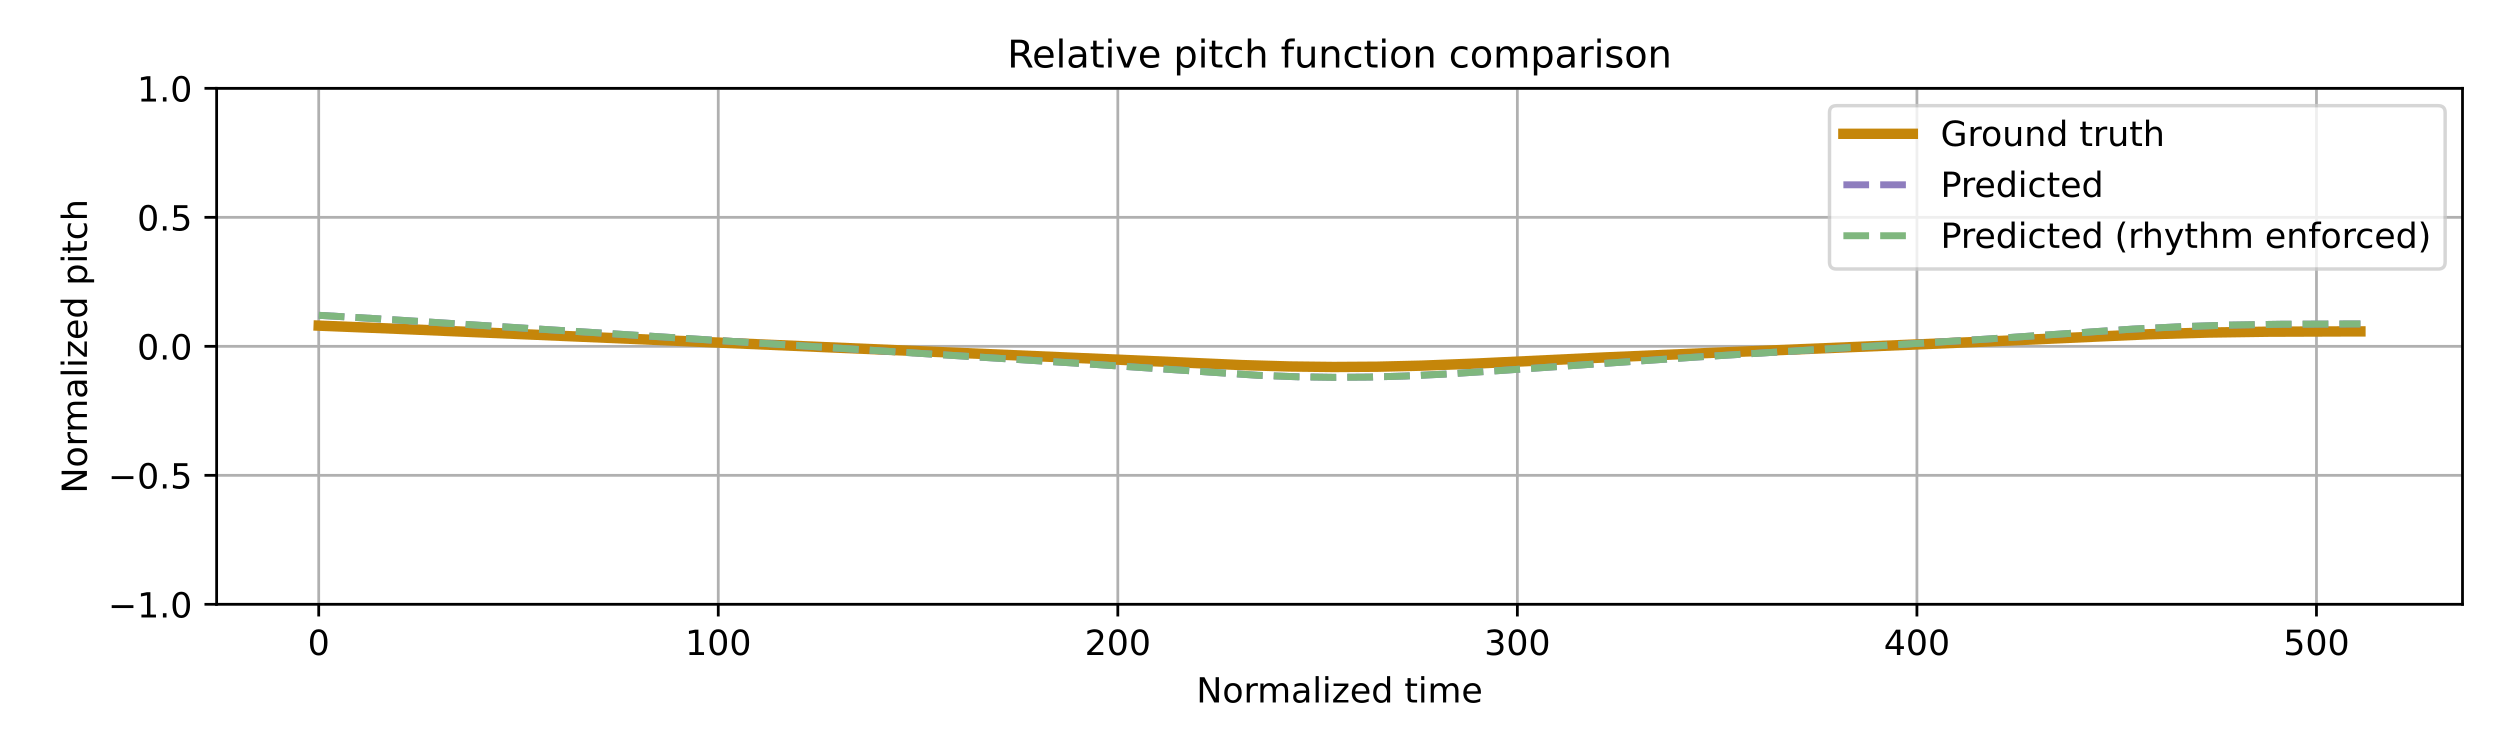
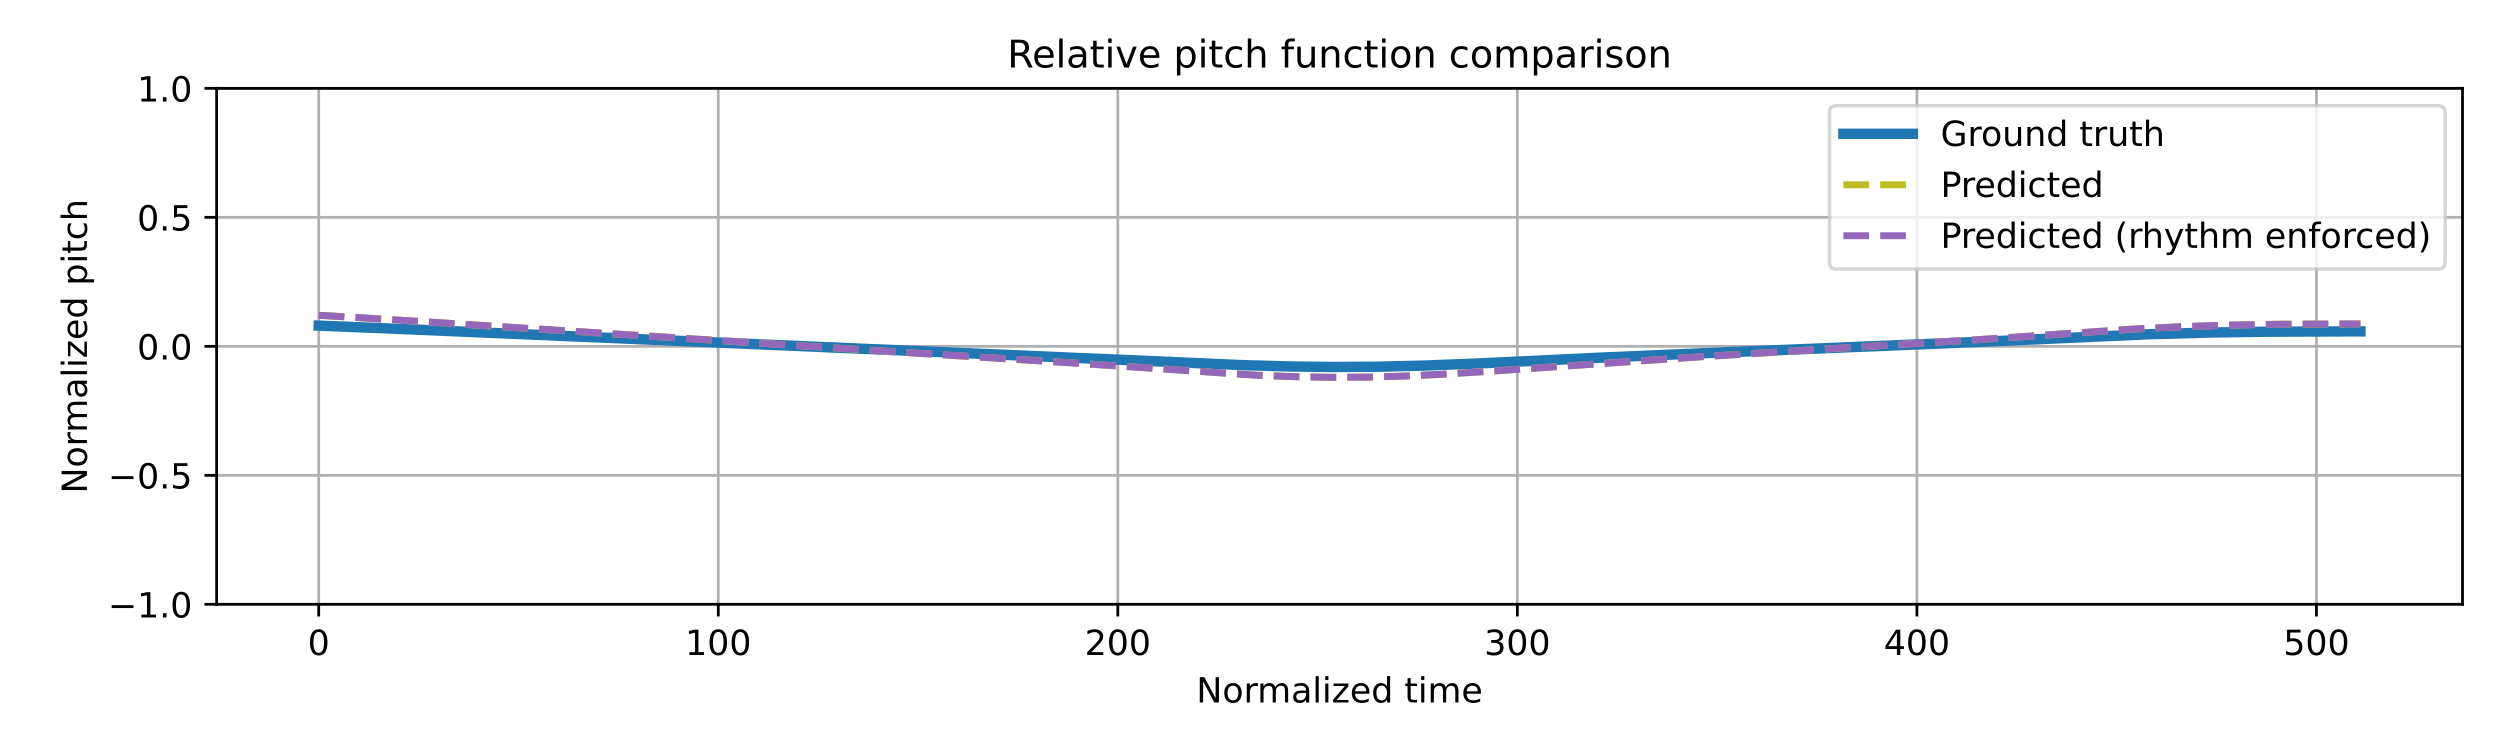
<svg xmlns="http://www.w3.org/2000/svg" xmlns:xlink="http://www.w3.org/1999/xlink" width="720pt" height="216pt" viewBox="0 0 720 216" version="1.1">
  <defs>
    <style type="text/css">*{stroke-linejoin: round; stroke-linecap: butt}</style>
  </defs>
  <g id="figure_1">
    <g id="patch_1">
      <path d="M 0 216  L 720 216  L 720 0  L 0 0  z " style="fill: #ffffff" />
    </g>
    <g id="axes_1">
      <g id="patch_2">
        <path d="M 62.39 174.04  L 709.2 174.04  L 709.2 25.44  L 62.39 25.44  z " style="fill: #ffffff" />
      </g>
      <g id="matplotlib.axis_1">
        <g id="xtick_1">
          <g id="line2d_1">
-             <path d="M 91.79 174.04  L 91.79 25.44  " clip-path="url(#p36d3b610bf)" style="fill: none; stroke: #b0b0b0; stroke-width: 0.8; stroke-linecap: square" />
+             <path d="M 91.79 174.04  L 91.79 25.44  " clip-path="url(#p2d1d914354)" style="fill: none; stroke: #b0b0b0; stroke-width: 0.8; stroke-linecap: square" />
          </g>
          <g id="line2d_2">
            <defs>
-               <path id="m71e0e87d3d" d="M 0 0  L 0 3.5  " style="stroke: #000000; stroke-width: 0.8" />
-             </defs>
-             <g>
-               <use xlink:href="#m71e0e87d3d" x="91.79" y="174.04" style="stroke: #000000; stroke-width: 0.8" />
+               <path id="mc7ce4b51e7" d="M 0 0  L 0 3.5  " style="stroke: #000000; stroke-width: 0.8" />
+             </defs>
+             <g>
+               <use xlink:href="#mc7ce4b51e7" x="91.79" y="174.04" style="stroke: #000000; stroke-width: 0.8" />
            </g>
          </g>
          <g id="text_1">
            <g transform="translate(88.60921 188.6384) scale(0.1 -0.1)">
              <defs>
                <path id="DejaVuSans-30" d="M 2034 4250  Q 1547 4250 1301 3770  Q 1056 3291 1056 2328  Q 1056 1369 1301 889  Q 1547 409 2034 409  Q 2525 409 2770 889  Q 3016 1369 3016 2328  Q 3016 3291 2770 3770  Q 2525 4250 2034 4250  z M 2034 4750  Q 2819 4750 3233 4129  Q 3647 3509 3647 2328  Q 3647 1150 3233 529  Q 2819 -91 2034 -91  Q 1250 -91 836 529  Q 422 1150 422 2328  Q 422 3509 836 4129  Q 1250 4750 2034 4750  z " transform="scale(0.015625)" />
              </defs>
              <use xlink:href="#DejaVuSans-30" />
            </g>
          </g>
        </g>
        <g id="xtick_2">
          <g id="line2d_3">
-             <path d="M 206.861 174.04  L 206.861 25.44  " clip-path="url(#p36d3b610bf)" style="fill: none; stroke: #b0b0b0; stroke-width: 0.8; stroke-linecap: square" />
+             <path d="M 206.861 174.04  L 206.861 25.44  " clip-path="url(#p2d1d914354)" style="fill: none; stroke: #b0b0b0; stroke-width: 0.8; stroke-linecap: square" />
          </g>
          <g id="line2d_4">
            <g>
-               <use xlink:href="#m71e0e87d3d" x="206.861" y="174.04" style="stroke: #000000; stroke-width: 0.8" />
+               <use xlink:href="#mc7ce4b51e7" x="206.861" y="174.04" style="stroke: #000000; stroke-width: 0.8" />
            </g>
          </g>
          <g id="text_2">
            <g transform="translate(197.317 188.6384) scale(0.1 -0.1)">
              <defs>
                <path id="DejaVuSans-31" d="M 794 531  L 1825 531  L 1825 4091  L 703 3866  L 703 4441  L 1819 4666  L 2450 4666  L 2450 531  L 3481 531  L 3481 0  L 794 0  L 794 531  z " transform="scale(0.015625)" />
              </defs>
              <use xlink:href="#DejaVuSans-31" />
              <use xlink:href="#DejaVuSans-30" transform="translate(63.62305 0)" />
              <use xlink:href="#DejaVuSans-30" transform="translate(127.2461 0)" />
            </g>
          </g>
        </g>
        <g id="xtick_3">
          <g id="line2d_5">
-             <path d="M 321.931 174.04  L 321.931 25.44  " clip-path="url(#p36d3b610bf)" style="fill: none; stroke: #b0b0b0; stroke-width: 0.8; stroke-linecap: square" />
+             <path d="M 321.931 174.04  L 321.931 25.44  " clip-path="url(#p2d1d914354)" style="fill: none; stroke: #b0b0b0; stroke-width: 0.8; stroke-linecap: square" />
          </g>
          <g id="line2d_6">
            <g>
-               <use xlink:href="#m71e0e87d3d" x="321.931" y="174.04" style="stroke: #000000; stroke-width: 0.8" />
+               <use xlink:href="#mc7ce4b51e7" x="321.931" y="174.04" style="stroke: #000000; stroke-width: 0.8" />
            </g>
          </g>
          <g id="text_3">
            <g transform="translate(312.3872 188.6384) scale(0.1 -0.1)">
              <defs>
                <path id="DejaVuSans-32" d="M 1228 531  L 3431 531  L 3431 0  L 469 0  L 469 531  Q 828 903 1448 1529  Q 2069 2156 2228 2338  Q 2531 2678 2651 2914  Q 2772 3150 2772 3378  Q 2772 3750 2511 3984  Q 2250 4219 1831 4219  Q 1534 4219 1204 4116  Q 875 4013 500 3803  L 500 4441  Q 881 4594 1212 4672  Q 1544 4750 1819 4750  Q 2544 4750 2975 4387  Q 3406 4025 3406 3419  Q 3406 3131 3298 2873  Q 3191 2616 2906 2266  Q 2828 2175 2409 1742  Q 1991 1309 1228 531  z " transform="scale(0.015625)" />
              </defs>
              <use xlink:href="#DejaVuSans-32" />
              <use xlink:href="#DejaVuSans-30" transform="translate(63.62305 0)" />
              <use xlink:href="#DejaVuSans-30" transform="translate(127.2461 0)" />
            </g>
          </g>
        </g>
        <g id="xtick_4">
          <g id="line2d_7">
-             <path d="M 437.001 174.04  L 437.001 25.44  " clip-path="url(#p36d3b610bf)" style="fill: none; stroke: #b0b0b0; stroke-width: 0.8; stroke-linecap: square" />
+             <path d="M 437.001 174.04  L 437.001 25.44  " clip-path="url(#p2d1d914354)" style="fill: none; stroke: #b0b0b0; stroke-width: 0.8; stroke-linecap: square" />
          </g>
          <g id="line2d_8">
            <g>
-               <use xlink:href="#m71e0e87d3d" x="437.001" y="174.04" style="stroke: #000000; stroke-width: 0.8" />
+               <use xlink:href="#mc7ce4b51e7" x="437.001" y="174.04" style="stroke: #000000; stroke-width: 0.8" />
            </g>
          </g>
          <g id="text_4">
            <g transform="translate(427.4575 188.6384) scale(0.1 -0.1)">
              <defs>
                <path id="DejaVuSans-33" d="M 2597 2516  Q 3050 2419 3304 2112  Q 3559 1806 3559 1356  Q 3559 666 3084 287  Q 2609 -91 1734 -91  Q 1441 -91 1130 -33  Q 819 25 488 141  L 488 750  Q 750 597 1062 519  Q 1375 441 1716 441  Q 2309 441 2620 675  Q 2931 909 2931 1356  Q 2931 1769 2642 2001  Q 2353 2234 1838 2234  L 1294 2234  L 1294 2753  L 1863 2753  Q 2328 2753 2575 2939  Q 2822 3125 2822 3475  Q 2822 3834 2567 4026  Q 2313 4219 1838 4219  Q 1578 4219 1281 4162  Q 984 4106 628 3988  L 628 4550  Q 988 4650 1302 4700  Q 1616 4750 1894 4750  Q 2613 4750 3031 4423  Q 3450 4097 3450 3541  Q 3450 3153 3228 2886  Q 3006 2619 2597 2516  z " transform="scale(0.015625)" />
              </defs>
              <use xlink:href="#DejaVuSans-33" />
              <use xlink:href="#DejaVuSans-30" transform="translate(63.62305 0)" />
              <use xlink:href="#DejaVuSans-30" transform="translate(127.2461 0)" />
            </g>
          </g>
        </g>
        <g id="xtick_5">
          <g id="line2d_9">
-             <path d="M 552.072 174.04  L 552.072 25.44  " clip-path="url(#p36d3b610bf)" style="fill: none; stroke: #b0b0b0; stroke-width: 0.8; stroke-linecap: square" />
+             <path d="M 552.072 174.04  L 552.072 25.44  " clip-path="url(#p2d1d914354)" style="fill: none; stroke: #b0b0b0; stroke-width: 0.8; stroke-linecap: square" />
          </g>
          <g id="line2d_10">
            <g>
-               <use xlink:href="#m71e0e87d3d" x="552.072" y="174.04" style="stroke: #000000; stroke-width: 0.8" />
+               <use xlink:href="#mc7ce4b51e7" x="552.072" y="174.04" style="stroke: #000000; stroke-width: 0.8" />
            </g>
          </g>
          <g id="text_5">
            <g transform="translate(542.5278 188.6384) scale(0.1 -0.1)">
              <defs>
                <path id="DejaVuSans-34" d="M 2419 4116  L 825 1625  L 2419 1625  L 2419 4116  z M 2253 4666  L 3047 4666  L 3047 1625  L 3713 1625  L 3713 1100  L 3047 1100  L 3047 0  L 2419 0  L 2419 1100  L 313 1100  L 313 1709  L 2253 4666  z " transform="scale(0.015625)" />
              </defs>
              <use xlink:href="#DejaVuSans-34" />
              <use xlink:href="#DejaVuSans-30" transform="translate(63.62305 0)" />
              <use xlink:href="#DejaVuSans-30" transform="translate(127.2461 0)" />
            </g>
          </g>
        </g>
        <g id="xtick_6">
          <g id="line2d_11">
-             <path d="M 667.142 174.04  L 667.142 25.44  " clip-path="url(#p36d3b610bf)" style="fill: none; stroke: #b0b0b0; stroke-width: 0.8; stroke-linecap: square" />
+             <path d="M 667.142 174.04  L 667.142 25.44  " clip-path="url(#p2d1d914354)" style="fill: none; stroke: #b0b0b0; stroke-width: 0.8; stroke-linecap: square" />
          </g>
          <g id="line2d_12">
            <g>
-               <use xlink:href="#m71e0e87d3d" x="667.142" y="174.04" style="stroke: #000000; stroke-width: 0.8" />
+               <use xlink:href="#mc7ce4b51e7" x="667.142" y="174.04" style="stroke: #000000; stroke-width: 0.8" />
            </g>
          </g>
          <g id="text_6">
            <g transform="translate(657.5981 188.6384) scale(0.1 -0.1)">
              <defs>
                <path id="DejaVuSans-35" d="M 691 4666  L 3169 4666  L 3169 4134  L 1269 4134  L 1269 2991  Q 1406 3038 1543 3061  Q 1681 3084 1819 3084  Q 2600 3084 3056 2656  Q 3513 2228 3513 1497  Q 3513 744 3044 326  Q 2575 -91 1722 -91  Q 1428 -91 1123 -41  Q 819 9 494 109  L 494 744  Q 775 591 1075 516  Q 1375 441 1709 441  Q 2250 441 2565 725  Q 2881 1009 2881 1497  Q 2881 1984 2565 2268  Q 2250 2553 1709 2553  Q 1456 2553 1204 2497  Q 953 2441 691 2322  L 691 4666  z " transform="scale(0.015625)" />
              </defs>
              <use xlink:href="#DejaVuSans-35" />
              <use xlink:href="#DejaVuSans-30" transform="translate(63.62305 0)" />
              <use xlink:href="#DejaVuSans-30" transform="translate(127.2461 0)" />
            </g>
          </g>
        </g>
        <g id="text_7">
          <g transform="translate(344.5544 202.3166) scale(0.1 -0.1)">
            <defs>
              <path id="DejaVuSans-4e" d="M 628 4666  L 1478 4666  L 3547 763  L 3547 4666  L 4159 4666  L 4159 0  L 3309 0  L 1241 3903  L 1241 0  L 628 0  L 628 4666  z " transform="scale(0.015625)" />
              <path id="DejaVuSans-6f" d="M 1959 3097  Q 1497 3097 1228 2736  Q 959 2375 959 1747  Q 959 1119 1226 758  Q 1494 397 1959 397  Q 2419 397 2687 759  Q 2956 1122 2956 1747  Q 2956 2369 2687 2733  Q 2419 3097 1959 3097  z M 1959 3584  Q 2709 3584 3137 3096  Q 3566 2609 3566 1747  Q 3566 888 3137 398  Q 2709 -91 1959 -91  Q 1206 -91 779 398  Q 353 888 353 1747  Q 353 2609 779 3096  Q 1206 3584 1959 3584  z " transform="scale(0.015625)" />
              <path id="DejaVuSans-72" d="M 2631 2963  Q 2534 3019 2420 3045  Q 2306 3072 2169 3072  Q 1681 3072 1420 2755  Q 1159 2438 1159 1844  L 1159 0  L 581 0  L 581 3500  L 1159 3500  L 1159 2956  Q 1341 3275 1631 3429  Q 1922 3584 2338 3584  Q 2397 3584 2469 3576  Q 2541 3569 2628 3553  L 2631 2963  z " transform="scale(0.015625)" />
              <path id="DejaVuSans-6d" d="M 3328 2828  Q 3544 3216 3844 3400  Q 4144 3584 4550 3584  Q 5097 3584 5394 3201  Q 5691 2819 5691 2113  L 5691 0  L 5113 0  L 5113 2094  Q 5113 2597 4934 2840  Q 4756 3084 4391 3084  Q 3944 3084 3684 2787  Q 3425 2491 3425 1978  L 3425 0  L 2847 0  L 2847 2094  Q 2847 2600 2669 2842  Q 2491 3084 2119 3084  Q 1678 3084 1418 2786  Q 1159 2488 1159 1978  L 1159 0  L 581 0  L 581 3500  L 1159 3500  L 1159 2956  Q 1356 3278 1631 3431  Q 1906 3584 2284 3584  Q 2666 3584 2933 3390  Q 3200 3197 3328 2828  z " transform="scale(0.015625)" />
              <path id="DejaVuSans-61" d="M 2194 1759  Q 1497 1759 1228 1600  Q 959 1441 959 1056  Q 959 750 1161 570  Q 1363 391 1709 391  Q 2188 391 2477 730  Q 2766 1069 2766 1631  L 2766 1759  L 2194 1759  z M 3341 1997  L 3341 0  L 2766 0  L 2766 531  Q 2569 213 2275 61  Q 1981 -91 1556 -91  Q 1019 -91 701 211  Q 384 513 384 1019  Q 384 1609 779 1909  Q 1175 2209 1959 2209  L 2766 2209  L 2766 2266  Q 2766 2663 2505 2880  Q 2244 3097 1772 3097  Q 1472 3097 1187 3025  Q 903 2953 641 2809  L 641 3341  Q 956 3463 1253 3523  Q 1550 3584 1831 3584  Q 2591 3584 2966 3190  Q 3341 2797 3341 1997  z " transform="scale(0.015625)" />
              <path id="DejaVuSans-6c" d="M 603 4863  L 1178 4863  L 1178 0  L 603 0  L 603 4863  z " transform="scale(0.015625)" />
              <path id="DejaVuSans-69" d="M 603 3500  L 1178 3500  L 1178 0  L 603 0  L 603 3500  z M 603 4863  L 1178 4863  L 1178 4134  L 603 4134  L 603 4863  z " transform="scale(0.015625)" />
              <path id="DejaVuSans-7a" d="M 353 3500  L 3084 3500  L 3084 2975  L 922 459  L 3084 459  L 3084 0  L 275 0  L 275 525  L 2438 3041  L 353 3041  L 353 3500  z " transform="scale(0.015625)" />
              <path id="DejaVuSans-65" d="M 3597 1894  L 3597 1613  L 953 1613  Q 991 1019 1311 708  Q 1631 397 2203 397  Q 2534 397 2845 478  Q 3156 559 3463 722  L 3463 178  Q 3153 47 2828 -22  Q 2503 -91 2169 -91  Q 1331 -91 842 396  Q 353 884 353 1716  Q 353 2575 817 3079  Q 1281 3584 2069 3584  Q 2775 3584 3186 3129  Q 3597 2675 3597 1894  z M 3022 2063  Q 3016 2534 2758 2815  Q 2500 3097 2075 3097  Q 1594 3097 1305 2825  Q 1016 2553 972 2059  L 3022 2063  z " transform="scale(0.015625)" />
              <path id="DejaVuSans-64" d="M 2906 2969  L 2906 4863  L 3481 4863  L 3481 0  L 2906 0  L 2906 525  Q 2725 213 2448 61  Q 2172 -91 1784 -91  Q 1150 -91 751 415  Q 353 922 353 1747  Q 353 2572 751 3078  Q 1150 3584 1784 3584  Q 2172 3584 2448 3432  Q 2725 3281 2906 2969  z M 947 1747  Q 947 1113 1208 752  Q 1469 391 1925 391  Q 2381 391 2643 752  Q 2906 1113 2906 1747  Q 2906 2381 2643 2742  Q 2381 3103 1925 3103  Q 1469 3103 1208 2742  Q 947 2381 947 1747  z " transform="scale(0.015625)" />
              <path id="DejaVuSans-20" transform="scale(0.015625)" />
              <path id="DejaVuSans-74" d="M 1172 4494  L 1172 3500  L 2356 3500  L 2356 3053  L 1172 3053  L 1172 1153  Q 1172 725 1289 603  Q 1406 481 1766 481  L 2356 481  L 2356 0  L 1766 0  Q 1100 0 847 248  Q 594 497 594 1153  L 594 3053  L 172 3053  L 172 3500  L 594 3500  L 594 4494  L 1172 4494  z " transform="scale(0.015625)" />
            </defs>
            <use xlink:href="#DejaVuSans-4e" />
            <use xlink:href="#DejaVuSans-6f" transform="translate(74.80469 0)" />
            <use xlink:href="#DejaVuSans-72" transform="translate(135.9863 0)" />
            <use xlink:href="#DejaVuSans-6d" transform="translate(175.3496 0)" />
            <use xlink:href="#DejaVuSans-61" transform="translate(272.7617 0)" />
            <use xlink:href="#DejaVuSans-6c" transform="translate(334.041 0)" />
            <use xlink:href="#DejaVuSans-69" transform="translate(361.8242 0)" />
            <use xlink:href="#DejaVuSans-7a" transform="translate(389.6074 0)" />
            <use xlink:href="#DejaVuSans-65" transform="translate(442.0977 0)" />
            <use xlink:href="#DejaVuSans-64" transform="translate(503.6211 0)" />
            <use xlink:href="#DejaVuSans-20" transform="translate(567.0977 0)" />
            <use xlink:href="#DejaVuSans-74" transform="translate(598.8848 0)" />
            <use xlink:href="#DejaVuSans-69" transform="translate(638.0938 0)" />
            <use xlink:href="#DejaVuSans-6d" transform="translate(665.877 0)" />
            <use xlink:href="#DejaVuSans-65" transform="translate(763.2891 0)" />
          </g>
        </g>
      </g>
      <g id="matplotlib.axis_2">
        <g id="ytick_1">
          <g id="line2d_13">
-             <path d="M 62.39 174.04  L 709.2 174.04  " clip-path="url(#p36d3b610bf)" style="fill: none; stroke: #b0b0b0; stroke-width: 0.8; stroke-linecap: square" />
+             <path d="M 62.39 174.04  L 709.2 174.04  " clip-path="url(#p2d1d914354)" style="fill: none; stroke: #b0b0b0; stroke-width: 0.8; stroke-linecap: square" />
          </g>
          <g id="line2d_14">
            <defs>
-               <path id="me84d5862d2" d="M 0 0  L -3.5 0  " style="stroke: #000000; stroke-width: 0.8" />
-             </defs>
-             <g>
-               <use xlink:href="#me84d5862d2" x="62.39" y="174.04" style="stroke: #000000; stroke-width: 0.8" />
+               <path id="m61b2d7b28c" d="M 0 0  L -3.5 0  " style="stroke: #000000; stroke-width: 0.8" />
+             </defs>
+             <g>
+               <use xlink:href="#m61b2d7b28c" x="62.39" y="174.04" style="stroke: #000000; stroke-width: 0.8" />
            </g>
          </g>
          <g id="text_8">
            <g transform="translate(31.10719 177.8392) scale(0.1 -0.1)">
              <defs>
                <path id="DejaVuSans-2212" d="M 678 2272  L 4684 2272  L 4684 1741  L 678 1741  L 678 2272  z " transform="scale(0.015625)" />
                <path id="DejaVuSans-2e" d="M 684 794  L 1344 794  L 1344 0  L 684 0  L 684 794  z " transform="scale(0.015625)" />
              </defs>
              <use xlink:href="#DejaVuSans-2212" />
              <use xlink:href="#DejaVuSans-31" transform="translate(83.78906 0)" />
              <use xlink:href="#DejaVuSans-2e" transform="translate(147.4121 0)" />
              <use xlink:href="#DejaVuSans-30" transform="translate(179.1992 0)" />
            </g>
          </g>
        </g>
        <g id="ytick_2">
          <g id="line2d_15">
-             <path d="M 62.39 136.89  L 709.2 136.89  " clip-path="url(#p36d3b610bf)" style="fill: none; stroke: #b0b0b0; stroke-width: 0.8; stroke-linecap: square" />
+             <path d="M 62.39 136.89  L 709.2 136.89  " clip-path="url(#p2d1d914354)" style="fill: none; stroke: #b0b0b0; stroke-width: 0.8; stroke-linecap: square" />
          </g>
          <g id="line2d_16">
            <g>
-               <use xlink:href="#me84d5862d2" x="62.39" y="136.89" style="stroke: #000000; stroke-width: 0.8" />
+               <use xlink:href="#m61b2d7b28c" x="62.39" y="136.89" style="stroke: #000000; stroke-width: 0.8" />
            </g>
          </g>
          <g id="text_9">
            <g transform="translate(31.10719 140.6892) scale(0.1 -0.1)">
              <use xlink:href="#DejaVuSans-2212" />
              <use xlink:href="#DejaVuSans-30" transform="translate(83.78906 0)" />
              <use xlink:href="#DejaVuSans-2e" transform="translate(147.4121 0)" />
              <use xlink:href="#DejaVuSans-35" transform="translate(179.1992 0)" />
            </g>
          </g>
        </g>
        <g id="ytick_3">
          <g id="line2d_17">
-             <path d="M 62.39 99.74  L 709.2 99.74  " clip-path="url(#p36d3b610bf)" style="fill: none; stroke: #b0b0b0; stroke-width: 0.8; stroke-linecap: square" />
+             <path d="M 62.39 99.74  L 709.2 99.74  " clip-path="url(#p2d1d914354)" style="fill: none; stroke: #b0b0b0; stroke-width: 0.8; stroke-linecap: square" />
          </g>
          <g id="line2d_18">
            <g>
-               <use xlink:href="#me84d5862d2" x="62.39" y="99.74" style="stroke: #000000; stroke-width: 0.8" />
+               <use xlink:href="#m61b2d7b28c" x="62.39" y="99.74" style="stroke: #000000; stroke-width: 0.8" />
            </g>
          </g>
          <g id="text_10">
            <g transform="translate(39.48687 103.5392) scale(0.1 -0.1)">
              <use xlink:href="#DejaVuSans-30" />
              <use xlink:href="#DejaVuSans-2e" transform="translate(63.62305 0)" />
              <use xlink:href="#DejaVuSans-30" transform="translate(95.41016 0)" />
            </g>
          </g>
        </g>
        <g id="ytick_4">
          <g id="line2d_19">
-             <path d="M 62.39 62.59  L 709.2 62.59  " clip-path="url(#p36d3b610bf)" style="fill: none; stroke: #b0b0b0; stroke-width: 0.8; stroke-linecap: square" />
+             <path d="M 62.39 62.59  L 709.2 62.59  " clip-path="url(#p2d1d914354)" style="fill: none; stroke: #b0b0b0; stroke-width: 0.8; stroke-linecap: square" />
          </g>
          <g id="line2d_20">
            <g>
-               <use xlink:href="#me84d5862d2" x="62.39" y="62.59" style="stroke: #000000; stroke-width: 0.8" />
+               <use xlink:href="#m61b2d7b28c" x="62.39" y="62.59" style="stroke: #000000; stroke-width: 0.8" />
            </g>
          </g>
          <g id="text_11">
            <g transform="translate(39.48687 66.38922) scale(0.1 -0.1)">
              <use xlink:href="#DejaVuSans-30" />
              <use xlink:href="#DejaVuSans-2e" transform="translate(63.62305 0)" />
              <use xlink:href="#DejaVuSans-35" transform="translate(95.41016 0)" />
            </g>
          </g>
        </g>
        <g id="ytick_5">
          <g id="line2d_21">
-             <path d="M 62.39 25.44  L 709.2 25.44  " clip-path="url(#p36d3b610bf)" style="fill: none; stroke: #b0b0b0; stroke-width: 0.8; stroke-linecap: square" />
+             <path d="M 62.39 25.44  L 709.2 25.44  " clip-path="url(#p2d1d914354)" style="fill: none; stroke: #b0b0b0; stroke-width: 0.8; stroke-linecap: square" />
          </g>
          <g id="line2d_22">
            <g>
-               <use xlink:href="#me84d5862d2" x="62.39" y="25.44" style="stroke: #000000; stroke-width: 0.8" />
+               <use xlink:href="#m61b2d7b28c" x="62.39" y="25.44" style="stroke: #000000; stroke-width: 0.8" />
            </g>
          </g>
          <g id="text_12">
            <g transform="translate(39.48687 29.23922) scale(0.1 -0.1)">
              <use xlink:href="#DejaVuSans-31" />
              <use xlink:href="#DejaVuSans-2e" transform="translate(63.62305 0)" />
              <use xlink:href="#DejaVuSans-30" transform="translate(95.41016 0)" />
            </g>
          </g>
        </g>
        <g id="text_13">
          <g transform="translate(25.0275 142.1259) rotate(-90) scale(0.1 -0.1)">
            <defs>
              <path id="DejaVuSans-70" d="M 1159 525  L 1159 -1331  L 581 -1331  L 581 3500  L 1159 3500  L 1159 2969  Q 1341 3281 1617 3432  Q 1894 3584 2278 3584  Q 2916 3584 3314 3078  Q 3713 2572 3713 1747  Q 3713 922 3314 415  Q 2916 -91 2278 -91  Q 1894 -91 1617 61  Q 1341 213 1159 525  z M 3116 1747  Q 3116 2381 2855 2742  Q 2594 3103 2138 3103  Q 1681 3103 1420 2742  Q 1159 2381 1159 1747  Q 1159 1113 1420 752  Q 1681 391 2138 391  Q 2594 391 2855 752  Q 3116 1113 3116 1747  z " transform="scale(0.015625)" />
              <path id="DejaVuSans-63" d="M 3122 3366  L 3122 2828  Q 2878 2963 2633 3030  Q 2388 3097 2138 3097  Q 1578 3097 1268 2742  Q 959 2388 959 1747  Q 959 1106 1268 751  Q 1578 397 2138 397  Q 2388 397 2633 464  Q 2878 531 3122 666  L 3122 134  Q 2881 22 2623 -34  Q 2366 -91 2075 -91  Q 1284 -91 818 406  Q 353 903 353 1747  Q 353 2603 823 3093  Q 1294 3584 2113 3584  Q 2378 3584 2631 3529  Q 2884 3475 3122 3366  z " transform="scale(0.015625)" />
              <path id="DejaVuSans-68" d="M 3513 2113  L 3513 0  L 2938 0  L 2938 2094  Q 2938 2591 2744 2837  Q 2550 3084 2163 3084  Q 1697 3084 1428 2787  Q 1159 2491 1159 1978  L 1159 0  L 581 0  L 581 4863  L 1159 4863  L 1159 2956  Q 1366 3272 1645 3428  Q 1925 3584 2291 3584  Q 2894 3584 3203 3211  Q 3513 2838 3513 2113  z " transform="scale(0.015625)" />
            </defs>
            <use xlink:href="#DejaVuSans-4e" />
            <use xlink:href="#DejaVuSans-6f" transform="translate(74.80469 0)" />
            <use xlink:href="#DejaVuSans-72" transform="translate(135.9863 0)" />
            <use xlink:href="#DejaVuSans-6d" transform="translate(175.3496 0)" />
            <use xlink:href="#DejaVuSans-61" transform="translate(272.7617 0)" />
            <use xlink:href="#DejaVuSans-6c" transform="translate(334.041 0)" />
            <use xlink:href="#DejaVuSans-69" transform="translate(361.8242 0)" />
            <use xlink:href="#DejaVuSans-7a" transform="translate(389.6074 0)" />
            <use xlink:href="#DejaVuSans-65" transform="translate(442.0977 0)" />
            <use xlink:href="#DejaVuSans-64" transform="translate(503.6211 0)" />
            <use xlink:href="#DejaVuSans-20" transform="translate(567.0977 0)" />
            <use xlink:href="#DejaVuSans-70" transform="translate(598.8848 0)" />
            <use xlink:href="#DejaVuSans-69" transform="translate(662.3613 0)" />
            <use xlink:href="#DejaVuSans-74" transform="translate(690.1445 0)" />
            <use xlink:href="#DejaVuSans-63" transform="translate(729.3535 0)" />
            <use xlink:href="#DejaVuSans-68" transform="translate(784.334 0)" />
          </g>
        </g>
      </g>
      <g id="line2d_23">
-         <path d="M 91.79 93.783  L 114.805 94.715  L 199.957 98.37  L 332.287 104.033  L 357.603 105.146  L 371.411 105.545  L 384.069 105.695  L 396.727 105.612  L 409.384 105.31  L 425.494 104.688  L 462.317 102.935  L 493.386 101.607  L 569.332 98.481  L 618.812 96.265  L 636.073 95.776  L 653.333 95.526  L 676.347 95.443  L 679.8 95.441  L 679.8 95.441  " clip-path="url(#p36d3b610bf)" style="fill: none; stroke: #c5860a; stroke-width: 3; stroke-linecap: square" />
+         <path d="M 91.79 93.783  L 114.805 94.715  L 199.957 98.37  L 332.287 104.033  L 357.603 105.146  L 371.411 105.545  L 384.069 105.695  L 396.727 105.612  L 409.384 105.31  L 425.494 104.688  L 462.317 102.935  L 493.386 101.607  L 569.332 98.481  L 618.812 96.265  L 636.073 95.776  L 653.333 95.526  L 676.347 95.443  L 679.8 95.441  L 679.8 95.441  " clip-path="url(#p2d1d914354)" style="fill: none; stroke: #1f77b4; stroke-width: 3; stroke-linecap: square" />
      </g>
      <g id="line2d_24">
-         <path d="M 91.79 90.804  L 109.051 91.828  L 266.697 101.881  L 310.424 104.623  L 362.206 108.083  L 373.713 108.513  L 384.069 108.673  L 394.425 108.596  L 404.782 108.294  L 416.289 107.734  L 431.248 106.767  L 488.783 102.818  L 571.633 97.69  L 614.209 94.781  L 628.018 94.092  L 641.826 93.632  L 656.785 93.38  L 677.498 93.293  L 679.8 93.291  L 679.8 93.291  " clip-path="url(#p36d3b610bf)" style="fill: none; stroke-dasharray: 7.4,3.2; stroke-dashoffset: 0; stroke: #8e7dbe; stroke-width: 2" />
+         <path d="M 91.79 90.804  L 109.051 91.828  L 266.697 101.881  L 310.424 104.623  L 362.206 108.083  L 373.713 108.513  L 384.069 108.673  L 394.425 108.596  L 404.782 108.294  L 416.289 107.734  L 431.248 106.767  L 488.783 102.818  L 571.633 97.69  L 614.209 94.781  L 628.018 94.092  L 641.826 93.632  L 656.785 93.38  L 677.498 93.293  L 679.8 93.291  L 679.8 93.291  " clip-path="url(#p2d1d914354)" style="fill: none; stroke-dasharray: 7.4,3.2; stroke-dashoffset: 0; stroke: #bcbd22; stroke-width: 2" />
      </g>
      <g id="line2d_25">
-         <path d="M 91.79 90.804  L 109.051 91.828  L 266.697 101.881  L 310.424 104.623  L 362.206 108.083  L 373.713 108.513  L 384.069 108.673  L 394.425 108.596  L 404.782 108.294  L 416.289 107.734  L 431.248 106.767  L 488.783 102.818  L 571.633 97.69  L 614.209 94.781  L 628.018 94.092  L 641.826 93.632  L 656.785 93.38  L 677.498 93.293  L 679.8 93.291  L 679.8 93.291  " clip-path="url(#p36d3b610bf)" style="fill: none; stroke-dasharray: 7.4,3.2; stroke-dashoffset: 0; stroke: #7fb77e; stroke-width: 2" />
+         <path d="M 91.79 90.804  L 109.051 91.828  L 266.697 101.881  L 310.424 104.623  L 362.206 108.083  L 373.713 108.513  L 384.069 108.673  L 394.425 108.596  L 404.782 108.294  L 416.289 107.734  L 431.248 106.767  L 488.783 102.818  L 571.633 97.69  L 614.209 94.781  L 628.018 94.092  L 641.826 93.632  L 656.785 93.38  L 677.498 93.293  L 679.8 93.291  L 679.8 93.291  " clip-path="url(#p2d1d914354)" style="fill: none; stroke-dasharray: 7.4,3.2; stroke-dashoffset: 0; stroke: #9467bd; stroke-width: 2" />
      </g>
      <g id="patch_3">
        <path d="M 62.39 174.04  L 62.39 25.44  " style="fill: none; stroke: #000000; stroke-width: 0.8; stroke-linejoin: miter; stroke-linecap: square" />
      </g>
      <g id="patch_4">
        <path d="M 709.2 174.04  L 709.2 25.44  " style="fill: none; stroke: #000000; stroke-width: 0.8; stroke-linejoin: miter; stroke-linecap: square" />
      </g>
      <g id="patch_5">
        <path d="M 62.39 174.04  L 709.2 174.04  " style="fill: none; stroke: #000000; stroke-width: 0.8; stroke-linejoin: miter; stroke-linecap: square" />
      </g>
      <g id="patch_6">
        <path d="M 62.39 25.44  L 709.2 25.44  " style="fill: none; stroke: #000000; stroke-width: 0.8; stroke-linejoin: miter; stroke-linecap: square" />
      </g>
      <g id="text_14">
        <g transform="translate(290.1045 19.44) scale(0.11 -0.11)">
          <defs>
            <path id="DejaVuSans-52" d="M 2841 2188  Q 3044 2119 3236 1894  Q 3428 1669 3622 1275  L 4263 0  L 3584 0  L 2988 1197  Q 2756 1666 2539 1819  Q 2322 1972 1947 1972  L 1259 1972  L 1259 0  L 628 0  L 628 4666  L 2053 4666  Q 2853 4666 3247 4331  Q 3641 3997 3641 3322  Q 3641 2881 3436 2590  Q 3231 2300 2841 2188  z M 1259 4147  L 1259 2491  L 2053 2491  Q 2509 2491 2742 2702  Q 2975 2913 2975 3322  Q 2975 3731 2742 3939  Q 2509 4147 2053 4147  L 1259 4147  z " transform="scale(0.015625)" />
            <path id="DejaVuSans-76" d="M 191 3500  L 800 3500  L 1894 563  L 2988 3500  L 3597 3500  L 2284 0  L 1503 0  L 191 3500  z " transform="scale(0.015625)" />
            <path id="DejaVuSans-66" d="M 2375 4863  L 2375 4384  L 1825 4384  Q 1516 4384 1395 4259  Q 1275 4134 1275 3809  L 1275 3500  L 2222 3500  L 2222 3053  L 1275 3053  L 1275 0  L 697 0  L 697 3053  L 147 3053  L 147 3500  L 697 3500  L 697 3744  Q 697 4328 969 4595  Q 1241 4863 1831 4863  L 2375 4863  z " transform="scale(0.015625)" />
            <path id="DejaVuSans-75" d="M 544 1381  L 544 3500  L 1119 3500  L 1119 1403  Q 1119 906 1312 657  Q 1506 409 1894 409  Q 2359 409 2629 706  Q 2900 1003 2900 1516  L 2900 3500  L 3475 3500  L 3475 0  L 2900 0  L 2900 538  Q 2691 219 2414 64  Q 2138 -91 1772 -91  Q 1169 -91 856 284  Q 544 659 544 1381  z M 1991 3584  L 1991 3584  z " transform="scale(0.015625)" />
            <path id="DejaVuSans-6e" d="M 3513 2113  L 3513 0  L 2938 0  L 2938 2094  Q 2938 2591 2744 2837  Q 2550 3084 2163 3084  Q 1697 3084 1428 2787  Q 1159 2491 1159 1978  L 1159 0  L 581 0  L 581 3500  L 1159 3500  L 1159 2956  Q 1366 3272 1645 3428  Q 1925 3584 2291 3584  Q 2894 3584 3203 3211  Q 3513 2838 3513 2113  z " transform="scale(0.015625)" />
            <path id="DejaVuSans-73" d="M 2834 3397  L 2834 2853  Q 2591 2978 2328 3040  Q 2066 3103 1784 3103  Q 1356 3103 1142 2972  Q 928 2841 928 2578  Q 928 2378 1081 2264  Q 1234 2150 1697 2047  L 1894 2003  Q 2506 1872 2764 1633  Q 3022 1394 3022 966  Q 3022 478 2636 193  Q 2250 -91 1575 -91  Q 1294 -91 989 -36  Q 684 19 347 128  L 347 722  Q 666 556 975 473  Q 1284 391 1588 391  Q 1994 391 2212 530  Q 2431 669 2431 922  Q 2431 1156 2273 1281  Q 2116 1406 1581 1522  L 1381 1569  Q 847 1681 609 1914  Q 372 2147 372 2553  Q 372 3047 722 3315  Q 1072 3584 1716 3584  Q 2034 3584 2315 3537  Q 2597 3491 2834 3397  z " transform="scale(0.015625)" />
          </defs>
          <use xlink:href="#DejaVuSans-52" />
          <use xlink:href="#DejaVuSans-65" transform="translate(64.98242 0)" />
          <use xlink:href="#DejaVuSans-6c" transform="translate(126.5059 0)" />
          <use xlink:href="#DejaVuSans-61" transform="translate(154.2891 0)" />
          <use xlink:href="#DejaVuSans-74" transform="translate(215.5684 0)" />
          <use xlink:href="#DejaVuSans-69" transform="translate(254.7773 0)" />
          <use xlink:href="#DejaVuSans-76" transform="translate(282.5605 0)" />
          <use xlink:href="#DejaVuSans-65" transform="translate(341.7402 0)" />
          <use xlink:href="#DejaVuSans-20" transform="translate(403.2637 0)" />
          <use xlink:href="#DejaVuSans-70" transform="translate(435.0508 0)" />
          <use xlink:href="#DejaVuSans-69" transform="translate(498.5273 0)" />
          <use xlink:href="#DejaVuSans-74" transform="translate(526.3105 0)" />
          <use xlink:href="#DejaVuSans-63" transform="translate(565.5195 0)" />
          <use xlink:href="#DejaVuSans-68" transform="translate(620.5 0)" />
          <use xlink:href="#DejaVuSans-20" transform="translate(683.8789 0)" />
          <use xlink:href="#DejaVuSans-66" transform="translate(715.666 0)" />
          <use xlink:href="#DejaVuSans-75" transform="translate(750.8711 0)" />
          <use xlink:href="#DejaVuSans-6e" transform="translate(814.25 0)" />
          <use xlink:href="#DejaVuSans-63" transform="translate(877.6289 0)" />
          <use xlink:href="#DejaVuSans-74" transform="translate(932.6094 0)" />
          <use xlink:href="#DejaVuSans-69" transform="translate(971.8184 0)" />
          <use xlink:href="#DejaVuSans-6f" transform="translate(999.6016 0)" />
          <use xlink:href="#DejaVuSans-6e" transform="translate(1060.783 0)" />
          <use xlink:href="#DejaVuSans-20" transform="translate(1124.162 0)" />
          <use xlink:href="#DejaVuSans-63" transform="translate(1155.949 0)" />
          <use xlink:href="#DejaVuSans-6f" transform="translate(1210.93 0)" />
          <use xlink:href="#DejaVuSans-6d" transform="translate(1272.111 0)" />
          <use xlink:href="#DejaVuSans-70" transform="translate(1369.523 0)" />
          <use xlink:href="#DejaVuSans-61" transform="translate(1433 0)" />
          <use xlink:href="#DejaVuSans-72" transform="translate(1494.279 0)" />
          <use xlink:href="#DejaVuSans-69" transform="translate(1535.393 0)" />
          <use xlink:href="#DejaVuSans-73" transform="translate(1563.176 0)" />
          <use xlink:href="#DejaVuSans-6f" transform="translate(1615.275 0)" />
          <use xlink:href="#DejaVuSans-6e" transform="translate(1676.457 0)" />
        </g>
      </g>
      <g id="legend_1">
        <g id="patch_7">
          <path d="M 528.894 77.474  L 702.2 77.474  Q 704.2 77.474 704.2 75.474  L 704.2 32.44  Q 704.2 30.44 702.2 30.44  L 528.894 30.44  Q 526.894 30.44 526.894 32.44  L 526.894 75.474  Q 526.894 77.474 528.894 77.474  z " style="fill: #ffffff; opacity: 0.8; stroke: #cccccc; stroke-linejoin: miter" />
        </g>
        <g id="line2d_26">
-           <path d="M 530.894 38.538  L 540.894 38.538  L 550.894 38.538  " style="fill: none; stroke: #c5860a; stroke-width: 3; stroke-linecap: square" />
+           <path d="M 530.894 38.538  L 540.894 38.538  L 550.894 38.538  " style="fill: none; stroke: #1f77b4; stroke-width: 3; stroke-linecap: square" />
        </g>
        <g id="text_15">
          <g transform="translate(558.8937 42.03844) scale(0.1 -0.1)">
            <defs>
              <path id="DejaVuSans-47" d="M 3809 666  L 3809 1919  L 2778 1919  L 2778 2438  L 4434 2438  L 4434 434  Q 4069 175 3628 42  Q 3188 -91 2688 -91  Q 1594 -91 976 548  Q 359 1188 359 2328  Q 359 3472 976 4111  Q 1594 4750 2688 4750  Q 3144 4750 3555 4637  Q 3966 4525 4313 4306  L 4313 3634  Q 3963 3931 3569 4081  Q 3175 4231 2741 4231  Q 1884 4231 1454 3753  Q 1025 3275 1025 2328  Q 1025 1384 1454 906  Q 1884 428 2741 428  Q 3075 428 3337 486  Q 3600 544 3809 666  z " transform="scale(0.015625)" />
            </defs>
            <use xlink:href="#DejaVuSans-47" />
            <use xlink:href="#DejaVuSans-72" transform="translate(77.49023 0)" />
            <use xlink:href="#DejaVuSans-6f" transform="translate(116.3535 0)" />
            <use xlink:href="#DejaVuSans-75" transform="translate(177.5352 0)" />
            <use xlink:href="#DejaVuSans-6e" transform="translate(240.9141 0)" />
            <use xlink:href="#DejaVuSans-64" transform="translate(304.293 0)" />
            <use xlink:href="#DejaVuSans-20" transform="translate(367.7695 0)" />
            <use xlink:href="#DejaVuSans-74" transform="translate(399.5566 0)" />
            <use xlink:href="#DejaVuSans-72" transform="translate(438.7656 0)" />
            <use xlink:href="#DejaVuSans-75" transform="translate(479.8789 0)" />
            <use xlink:href="#DejaVuSans-74" transform="translate(543.2578 0)" />
            <use xlink:href="#DejaVuSans-68" transform="translate(582.4668 0)" />
          </g>
        </g>
        <g id="line2d_27">
-           <path d="M 530.894 53.217  L 540.894 53.217  L 550.894 53.217  " style="fill: none; stroke-dasharray: 7.4,3.2; stroke-dashoffset: 0; stroke: #8e7dbe; stroke-width: 2" />
+           <path d="M 530.894 53.217  L 540.894 53.217  L 550.894 53.217  " style="fill: none; stroke-dasharray: 7.4,3.2; stroke-dashoffset: 0; stroke: #bcbd22; stroke-width: 2" />
        </g>
        <g id="text_16">
          <g transform="translate(558.8937 56.71656) scale(0.1 -0.1)">
            <defs>
              <path id="DejaVuSans-50" d="M 1259 4147  L 1259 2394  L 2053 2394  Q 2494 2394 2734 2622  Q 2975 2850 2975 3272  Q 2975 3691 2734 3919  Q 2494 4147 2053 4147  L 1259 4147  z M 628 4666  L 2053 4666  Q 2838 4666 3239 4311  Q 3641 3956 3641 3272  Q 3641 2581 3239 2228  Q 2838 1875 2053 1875  L 1259 1875  L 1259 0  L 628 0  L 628 4666  z " transform="scale(0.015625)" />
            </defs>
            <use xlink:href="#DejaVuSans-50" />
            <use xlink:href="#DejaVuSans-72" transform="translate(58.55273 0)" />
            <use xlink:href="#DejaVuSans-65" transform="translate(97.41602 0)" />
            <use xlink:href="#DejaVuSans-64" transform="translate(158.9395 0)" />
            <use xlink:href="#DejaVuSans-69" transform="translate(222.416 0)" />
            <use xlink:href="#DejaVuSans-63" transform="translate(250.1992 0)" />
            <use xlink:href="#DejaVuSans-74" transform="translate(305.1797 0)" />
            <use xlink:href="#DejaVuSans-65" transform="translate(344.3887 0)" />
            <use xlink:href="#DejaVuSans-64" transform="translate(405.9121 0)" />
          </g>
        </g>
        <g id="line2d_28">
-           <path d="M 530.894 67.895  L 540.894 67.895  L 550.894 67.895  " style="fill: none; stroke-dasharray: 7.4,3.2; stroke-dashoffset: 0; stroke: #7fb77e; stroke-width: 2" />
+           <path d="M 530.894 67.895  L 540.894 67.895  L 550.894 67.895  " style="fill: none; stroke-dasharray: 7.4,3.2; stroke-dashoffset: 0; stroke: #9467bd; stroke-width: 2" />
        </g>
        <g id="text_17">
          <g transform="translate(558.8937 71.39469) scale(0.1 -0.1)">
            <defs>
              <path id="DejaVuSans-28" d="M 1984 4856  Q 1566 4138 1362 3434  Q 1159 2731 1159 2009  Q 1159 1288 1364 580  Q 1569 -128 1984 -844  L 1484 -844  Q 1016 -109 783 600  Q 550 1309 550 2009  Q 550 2706 781 3412  Q 1013 4119 1484 4856  L 1984 4856  z " transform="scale(0.015625)" />
              <path id="DejaVuSans-79" d="M 2059 -325  Q 1816 -950 1584 -1140  Q 1353 -1331 966 -1331  L 506 -1331  L 506 -850  L 844 -850  Q 1081 -850 1212 -737  Q 1344 -625 1503 -206  L 1606 56  L 191 3500  L 800 3500  L 1894 763  L 2988 3500  L 3597 3500  L 2059 -325  z " transform="scale(0.015625)" />
              <path id="DejaVuSans-29" d="M 513 4856  L 1013 4856  Q 1481 4119 1714 3412  Q 1947 2706 1947 2009  Q 1947 1309 1714 600  Q 1481 -109 1013 -844  L 513 -844  Q 928 -128 1133 580  Q 1338 1288 1338 2009  Q 1338 2731 1133 3434  Q 928 4138 513 4856  z " transform="scale(0.015625)" />
            </defs>
            <use xlink:href="#DejaVuSans-50" />
            <use xlink:href="#DejaVuSans-72" transform="translate(58.55273 0)" />
            <use xlink:href="#DejaVuSans-65" transform="translate(97.41602 0)" />
            <use xlink:href="#DejaVuSans-64" transform="translate(158.9395 0)" />
            <use xlink:href="#DejaVuSans-69" transform="translate(222.416 0)" />
            <use xlink:href="#DejaVuSans-63" transform="translate(250.1992 0)" />
            <use xlink:href="#DejaVuSans-74" transform="translate(305.1797 0)" />
            <use xlink:href="#DejaVuSans-65" transform="translate(344.3887 0)" />
            <use xlink:href="#DejaVuSans-64" transform="translate(405.9121 0)" />
            <use xlink:href="#DejaVuSans-20" transform="translate(469.3887 0)" />
            <use xlink:href="#DejaVuSans-28" transform="translate(501.1758 0)" />
            <use xlink:href="#DejaVuSans-72" transform="translate(540.1895 0)" />
            <use xlink:href="#DejaVuSans-68" transform="translate(579.5527 0)" />
            <use xlink:href="#DejaVuSans-79" transform="translate(642.9316 0)" />
            <use xlink:href="#DejaVuSans-74" transform="translate(702.1113 0)" />
            <use xlink:href="#DejaVuSans-68" transform="translate(741.3203 0)" />
            <use xlink:href="#DejaVuSans-6d" transform="translate(804.6992 0)" />
            <use xlink:href="#DejaVuSans-20" transform="translate(902.1113 0)" />
            <use xlink:href="#DejaVuSans-65" transform="translate(933.8984 0)" />
            <use xlink:href="#DejaVuSans-6e" transform="translate(995.4219 0)" />
            <use xlink:href="#DejaVuSans-66" transform="translate(1058.801 0)" />
            <use xlink:href="#DejaVuSans-6f" transform="translate(1094.006 0)" />
            <use xlink:href="#DejaVuSans-72" transform="translate(1155.188 0)" />
            <use xlink:href="#DejaVuSans-63" transform="translate(1194.051 0)" />
            <use xlink:href="#DejaVuSans-65" transform="translate(1249.031 0)" />
            <use xlink:href="#DejaVuSans-64" transform="translate(1310.555 0)" />
            <use xlink:href="#DejaVuSans-29" transform="translate(1374.031 0)" />
          </g>
        </g>
      </g>
    </g>
  </g>
  <defs>
-     <clipPath id="p36d3b610bf">
+     <clipPath id="p2d1d914354">
      <rect x="62.39" y="25.44" width="646.81" height="148.6" />
    </clipPath>
  </defs>
</svg>
